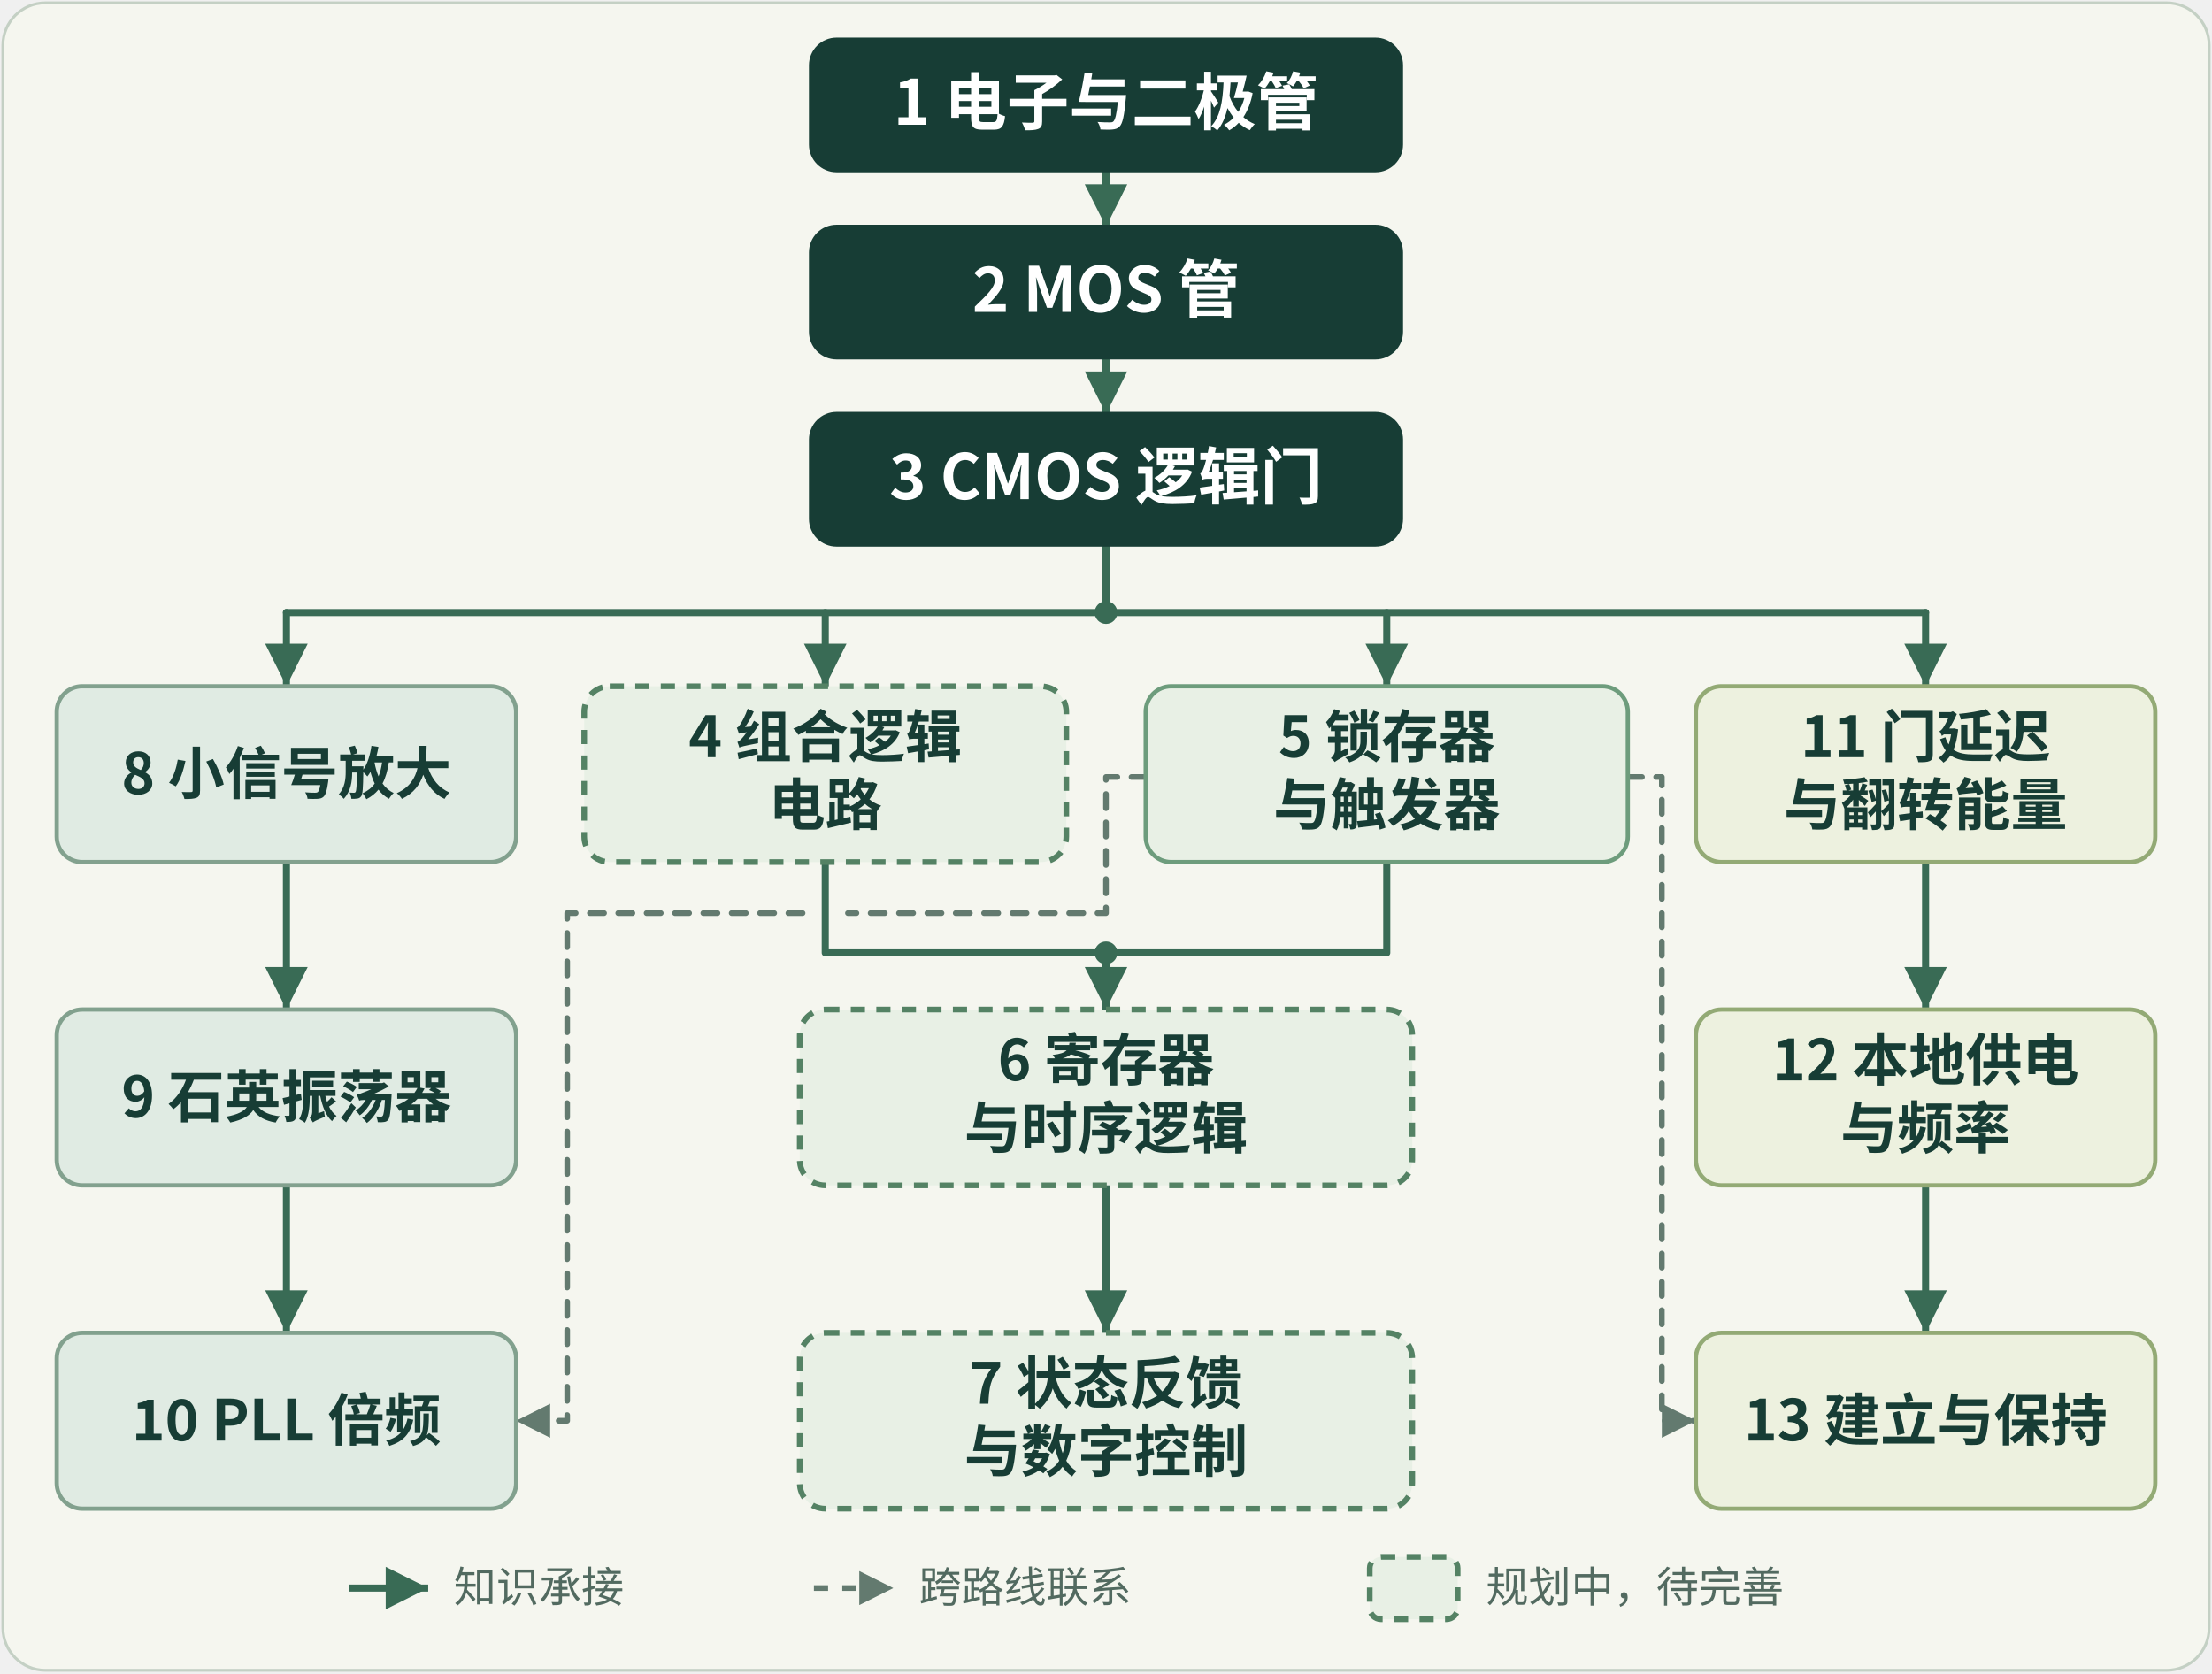
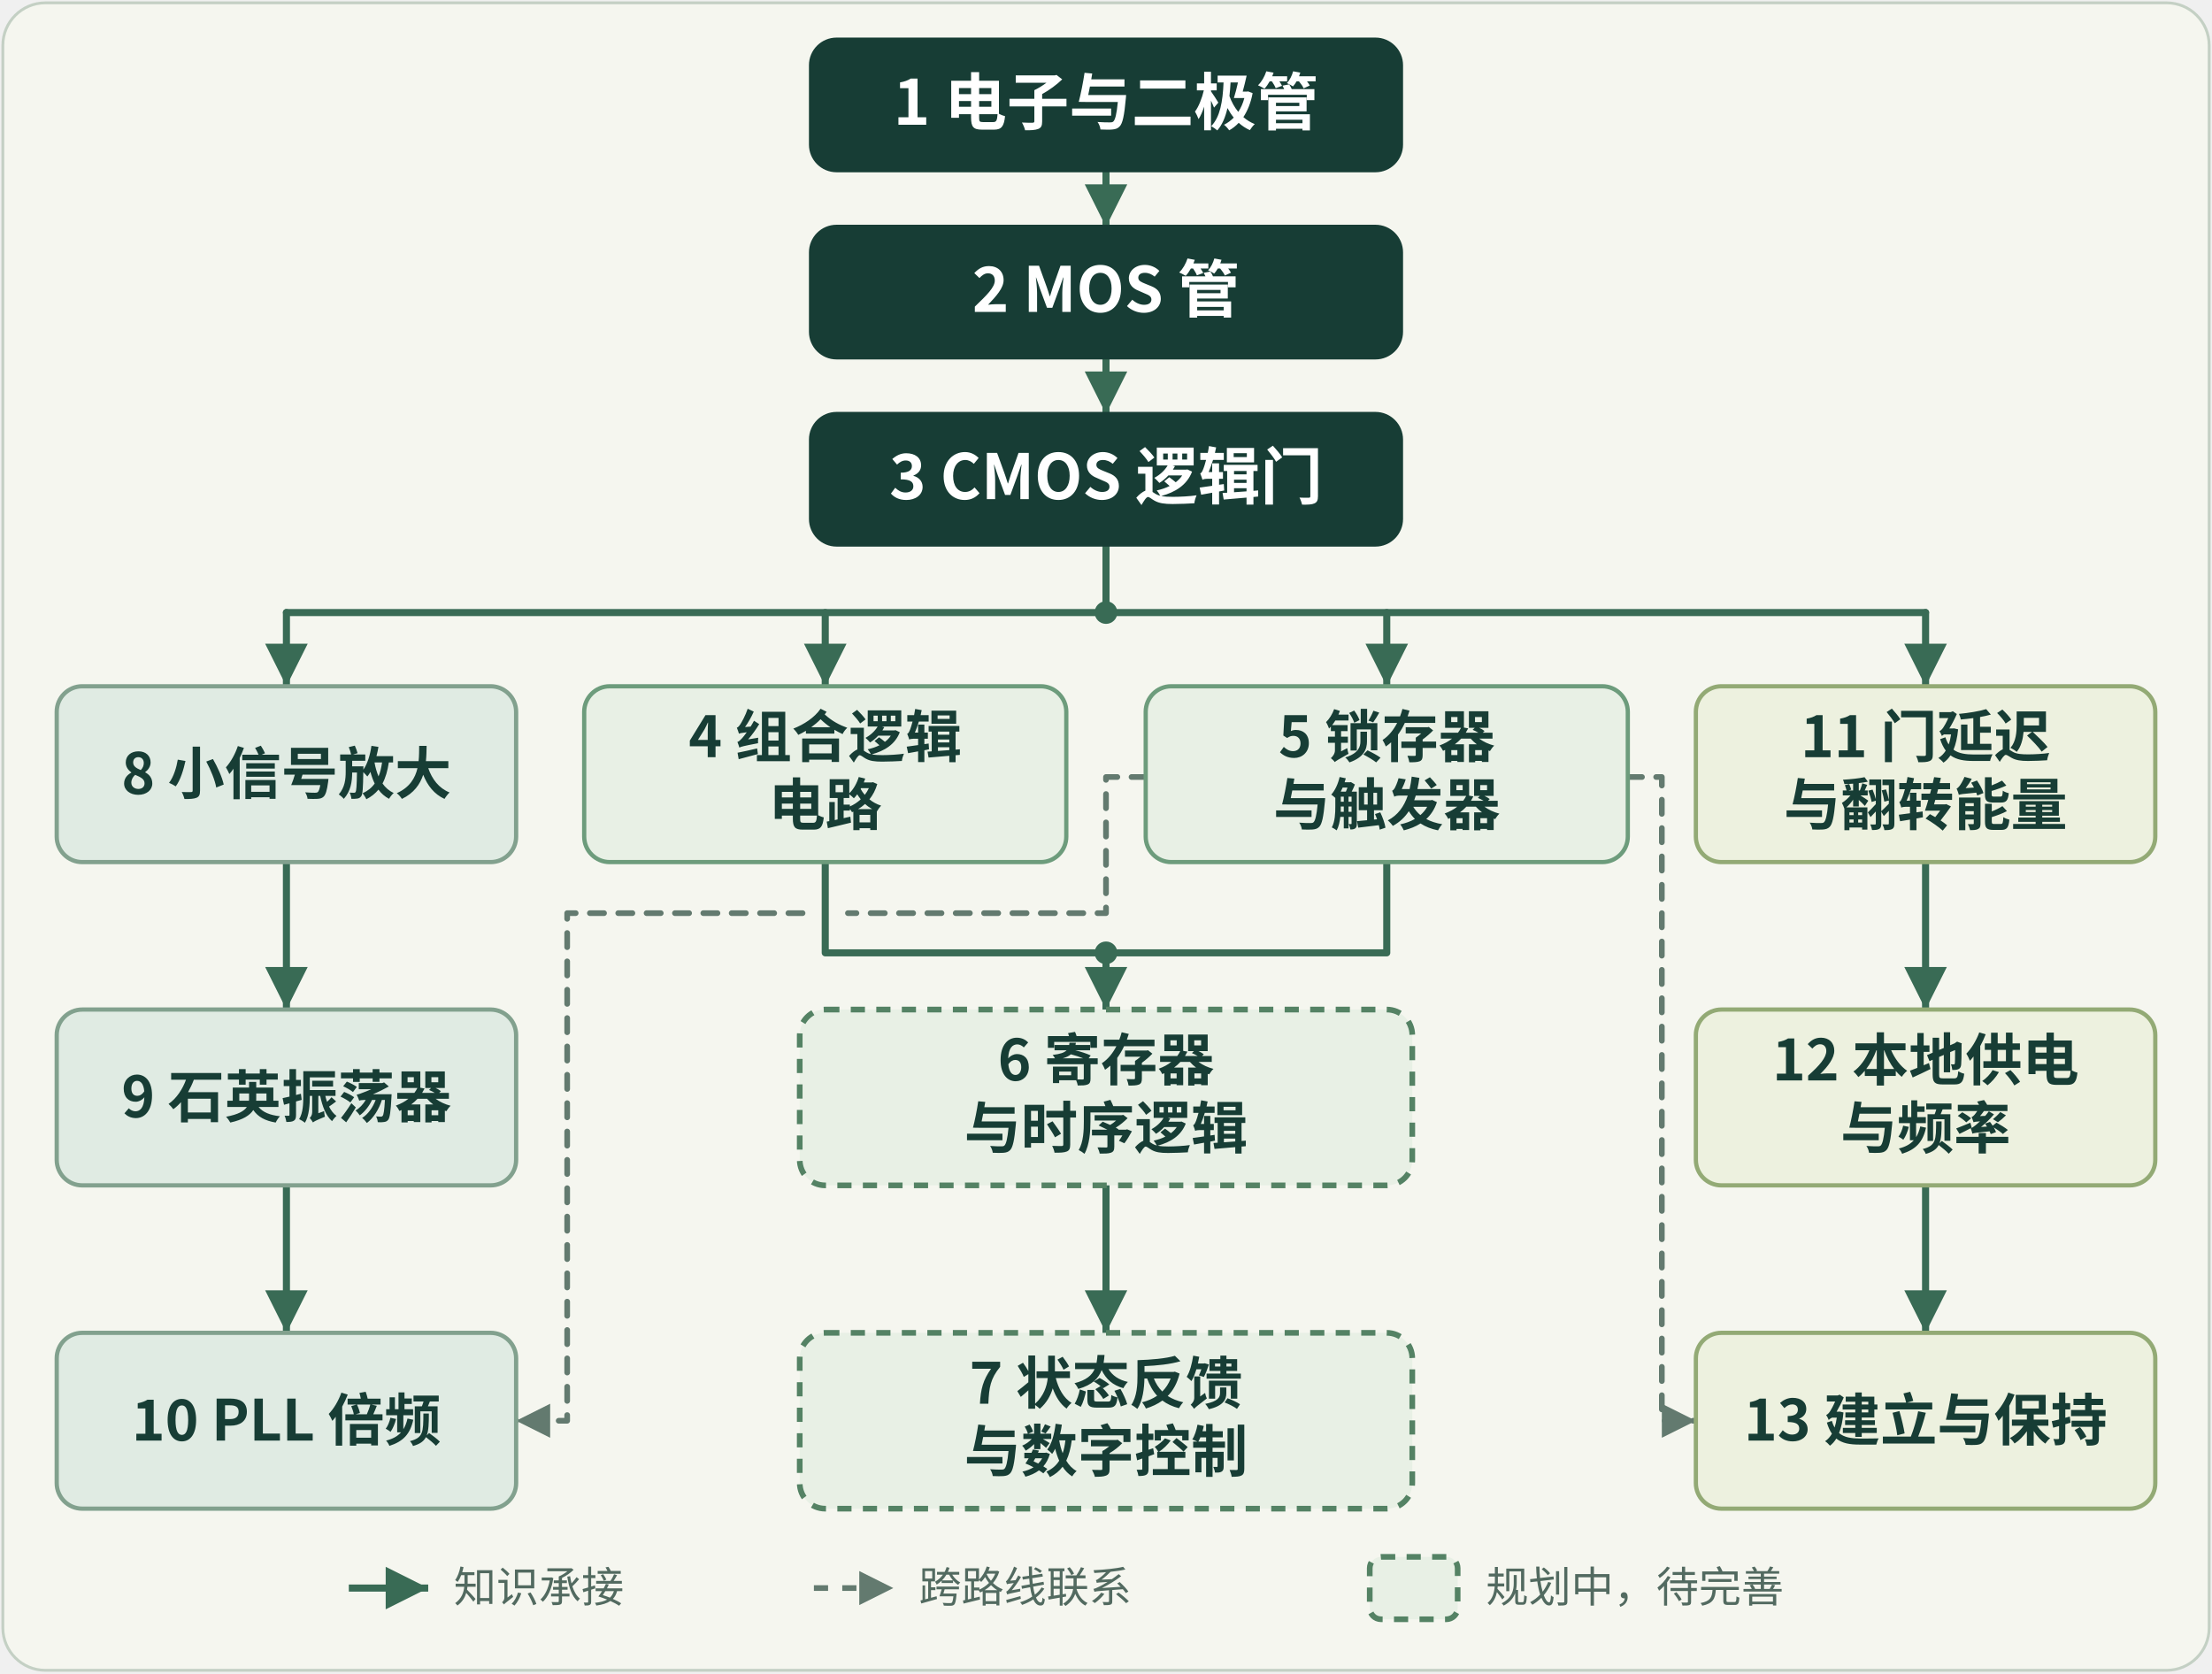
<svg xmlns="http://www.w3.org/2000/svg" width="780" height="590" viewBox="0 0 780 590" role="img" aria-labelledby="title desc">
  <defs>
    <marker id="arrow" markerWidth="6" markerHeight="6" refX="6" refY="3" orient="auto">
      <path d="M0 0L6 3L0 6Z" fill="#396b55" />
    </marker>
    <marker id="cross-arrow" markerWidth="6" markerHeight="6" refX="6" refY="3" orient="auto">
      <path d="M0 0L6 3L0 6Z" fill="#637a6f" />
    </marker>
  </defs>
  <rect x="1" y="1" width="778" height="588" rx="15" fill="#f5f6ef" stroke="#c4d0c4" />
  <g fill="none" stroke="#396b55" stroke-width="2.5" stroke-linecap="round" stroke-linejoin="round">
    <path d="M390 60V80" marker-end="url(#arrow)" />
    <path d="M390 126V146" marker-end="url(#arrow)" />
    <path d="M390 192V216 M101 216H679" />
    <path d="M101 216V242" marker-end="url(#arrow)" />
    <path d="M291 216V242" marker-end="url(#arrow)" />
    <path d="M489 216V242" marker-end="url(#arrow)" />
    <path d="M679 216V242" marker-end="url(#arrow)" />
    <circle cx="390" cy="216" r="4" fill="#396b55" stroke="none" />
    <path d="M101 304V356" marker-end="url(#arrow)" />
    <path d="M101 418V470" marker-end="url(#arrow)" />
    <path d="M679 304V356" marker-end="url(#arrow)" />
    <path d="M679 418V470" marker-end="url(#arrow)" />
    <path d="M291 304V336H489V304" />
    <circle cx="390" cy="336" r="4" fill="#396b55" stroke="none" />
    <path d="M390 336V356" marker-end="url(#arrow)" />
    <path d="M390 418V470" marker-end="url(#arrow)" />
  </g>
  <g fill="none" stroke-linecap="round" stroke-linejoin="round">
    <path d="M404 274H390V322H299" stroke="#637a6f" stroke-width="2" stroke-dasharray="5 5" />
    <path d="M283 322H200V501H182" stroke="#637a6f" stroke-width="2" stroke-dasharray="5 5" marker-end="url(#cross-arrow)" />
    <path d="M574 274H586V501H598" stroke="#637a6f" stroke-width="2" stroke-dasharray="5 5" marker-end="url(#cross-arrow)" />
  </g>
  <g font-family="system-ui, 'Noto Sans CJK SC', 'Microsoft YaHei', sans-serif" text-anchor="middle" font-weight="650">
    <g fill="#173d35" stroke="#173d35" stroke-width="1.5">
      <rect x="286" y="14" width="208" height="46" rx="9" />
      <rect x="286" y="80" width="208" height="46" rx="9" />
      <rect x="286" y="146" width="208" height="46" rx="9" />
    </g>
    <g fill="#ffffff" font-size="22">
      <text x="390" y="44">1 电子与二极管</text>
      <text x="390" y="110">2 MOS 管</text>
      <text x="390" y="176">3 CMOS 逻辑门</text>
    </g>
    <g fill="#e0ebe3" stroke="#82a18e" stroke-width="1.5">
      <rect x="20" y="242" width="162" height="62" rx="9" />
      <rect x="20" y="356" width="162" height="62" rx="9" />
      <rect x="20" y="470" width="162" height="62" rx="9" />
    </g>
-     <rect x="404" y="242" width="170" height="62" rx="9" fill="#e8f0e5" stroke="#6d9c7c" stroke-width="1.5" />
+     <g fill="#e8f0e5" stroke="#6d9c7c" stroke-width="1.5">
+       <rect x="206" y="242" width="170" height="62" rx="9" />
+       <rect x="404" y="242" width="170" height="62" rx="9" />
+     </g>
    <g fill="#e8f0e5" stroke="#548264" stroke-width="2" stroke-dasharray="5 4">
-       <rect x="206" y="242" width="170" height="62" rx="9" />
      <rect x="282" y="356" width="216" height="62" rx="9" />
      <rect x="282" y="470" width="216" height="62" rx="9" />
    </g>
    <g fill="#edf1df" stroke="#93aa75" stroke-width="1.5">
      <rect x="598" y="242" width="162" height="62" rx="9" />
      <rect x="598" y="356" width="162" height="62" rx="9" />
      <rect x="598" y="470" width="162" height="62" rx="9" />
    </g>
    <g fill="#173d35" font-size="20">
      <text x="101" y="280">8 小信号放大</text>
      <text x="101" y="394">9 石英振荡器</text>
      <text x="101" y="508">10 PLL 倍频</text>
      <text x="291" y="267">4 组合逻辑</text>
      <text x="291" y="291">电路</text>
      <text x="489" y="267">5 锁存器</text>
      <text x="489" y="291">与触发器</text>
      <text x="390" y="381">6 寄存器</text>
      <text x="390" y="405">与时序逻辑</text>
      <text x="390" y="495">7 状态反馈</text>
      <text x="390" y="519">与数字控制</text>
      <text x="679" y="267">11 门延迟</text>
      <text x="679" y="291">与翻转能量</text>
      <text x="679" y="381">12 本地供电</text>
      <text x="679" y="405">与频率</text>
      <text x="679" y="508">13 建立与保持</text>
    </g>
    <g fill="#526a60" font-size="15" font-weight="500" text-anchor="start">
      <path d="M123 560H151" stroke="#396b55" stroke-width="2.5" fill="none" marker-end="url(#arrow)" />
      <text x="160" y="565">知识承接</text>
      <path d="M287 560H315" stroke="#637a6f" stroke-width="2" stroke-dasharray="5 5" fill="none" marker-end="url(#cross-arrow)" />
      <text x="324" y="565">跨路线联系</text>
      <rect x="483" y="549" width="31" height="22" rx="4" fill="#e8f0e5" stroke="#548264" stroke-width="2" stroke-dasharray="5 4" />
      <text x="524" y="565">规划中，待完善</text>
    </g>
  </g>
</svg>
